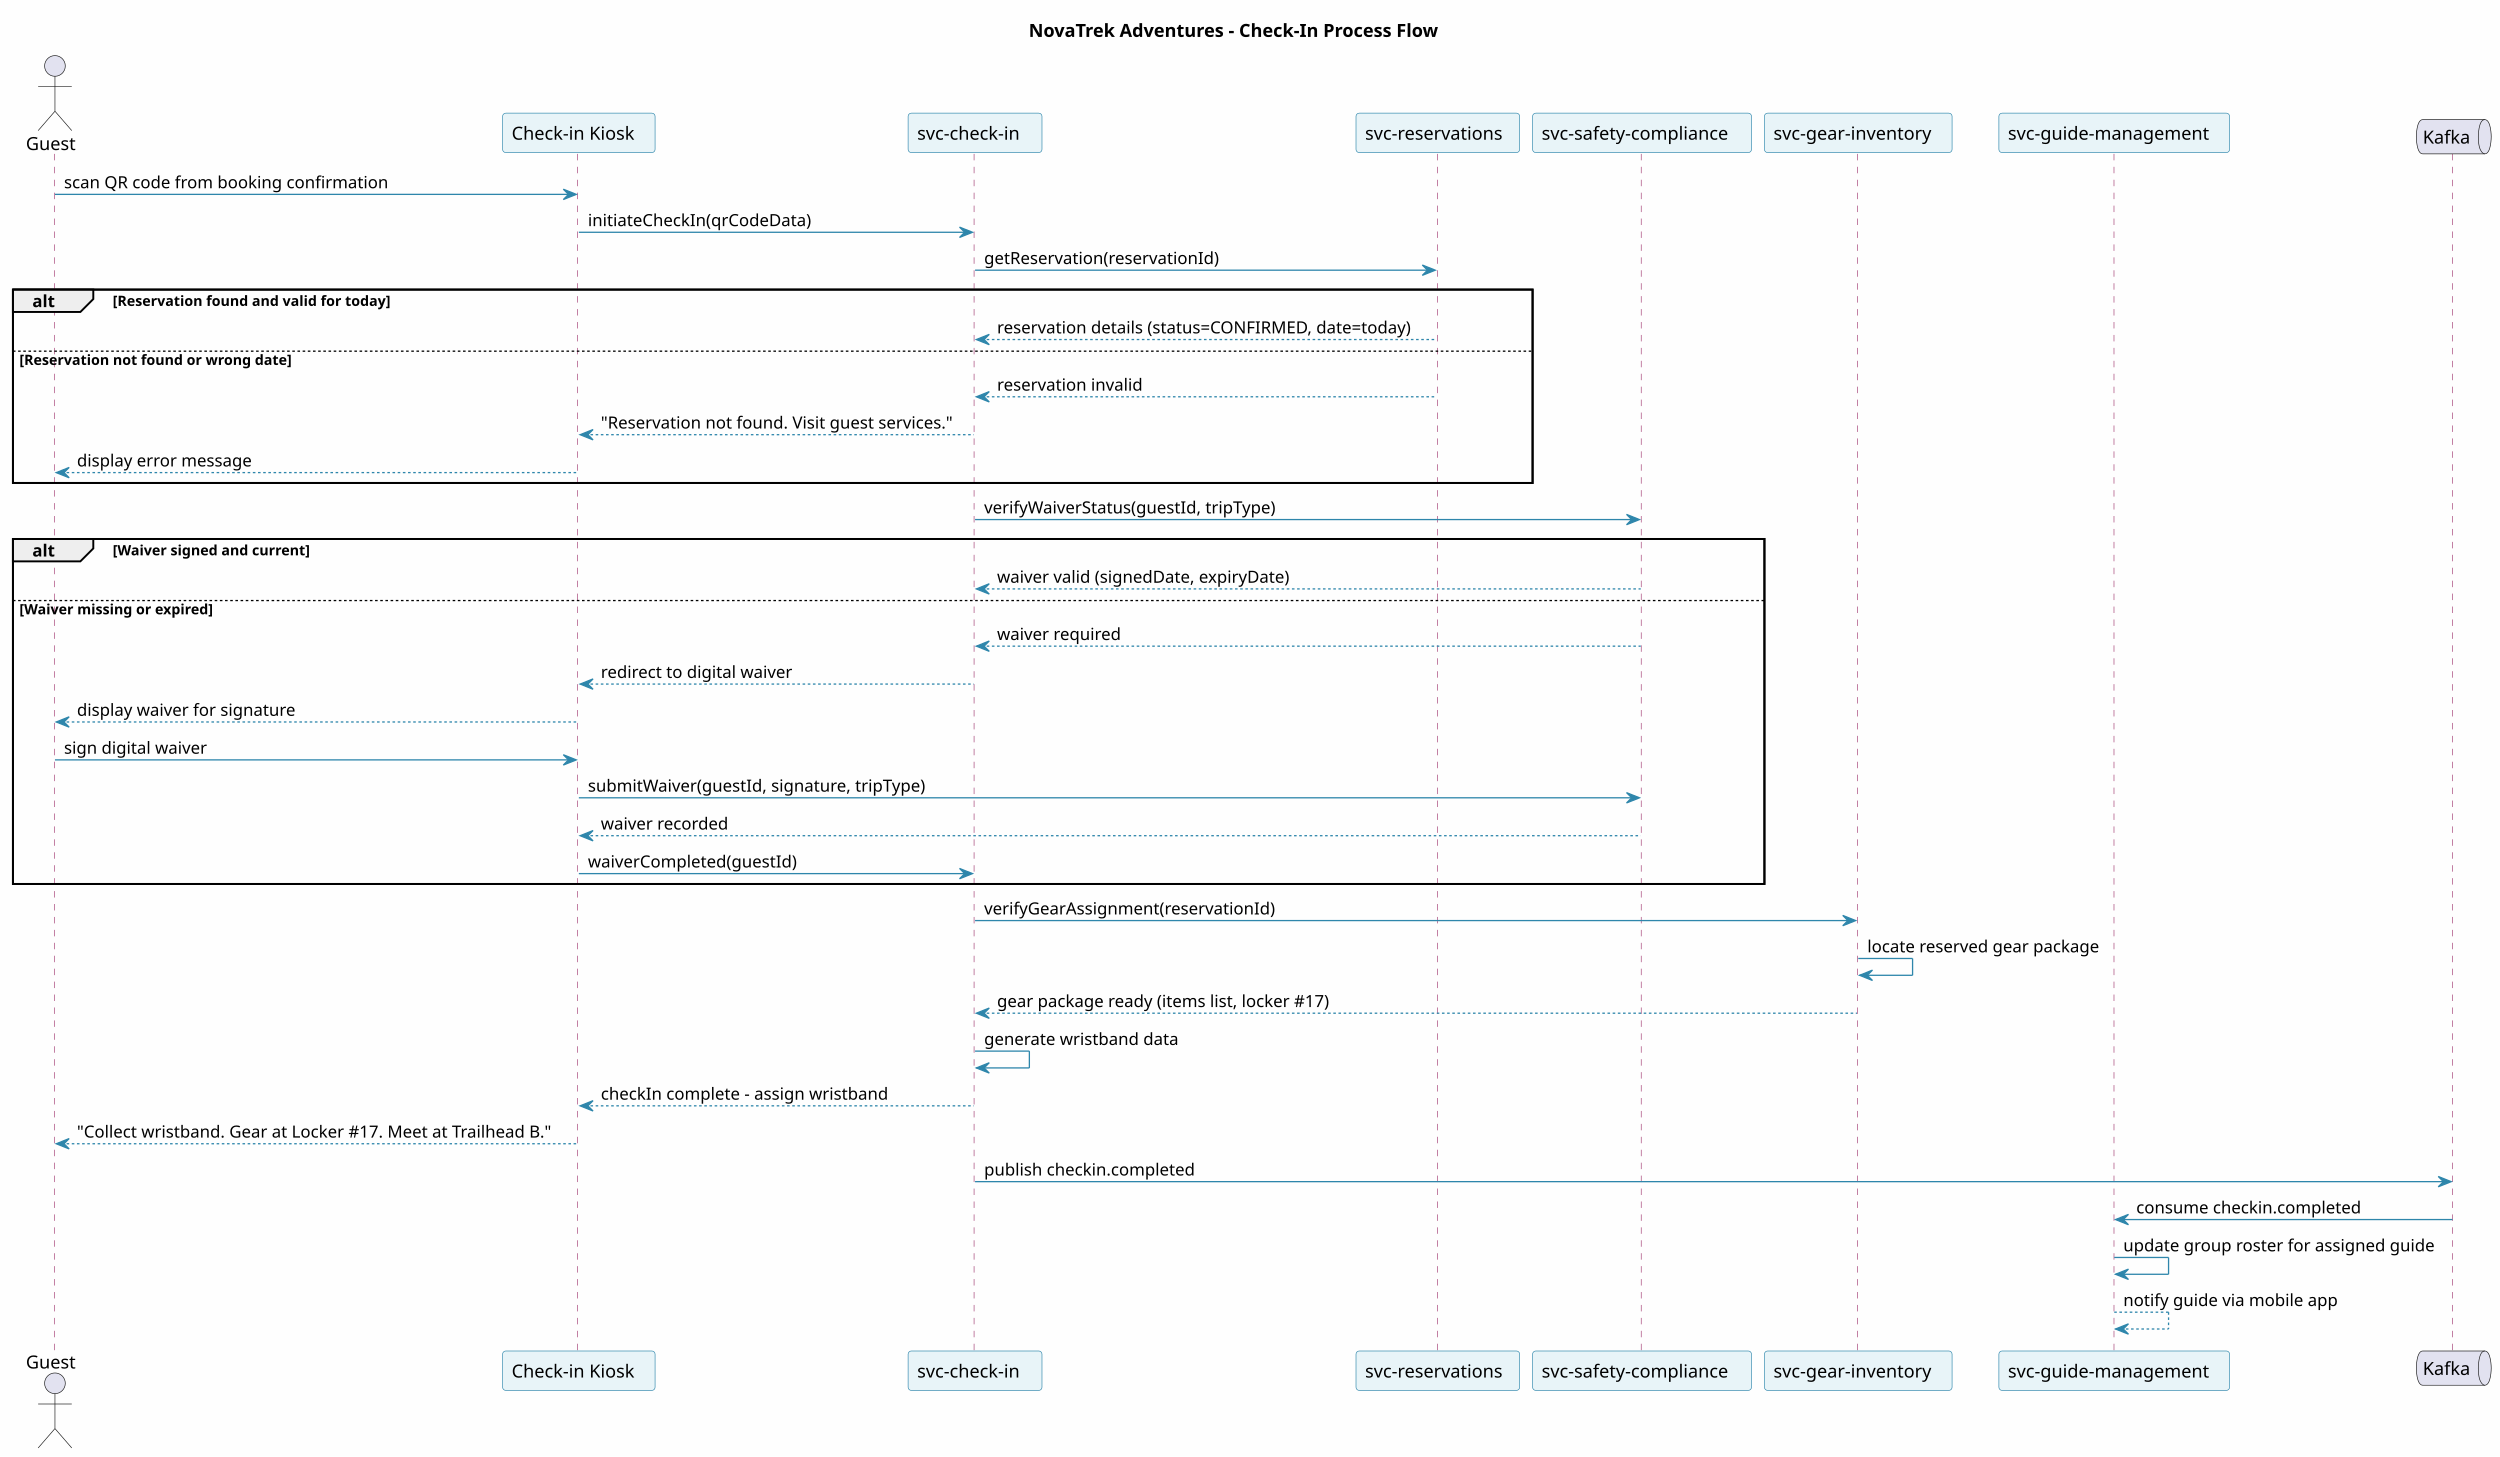
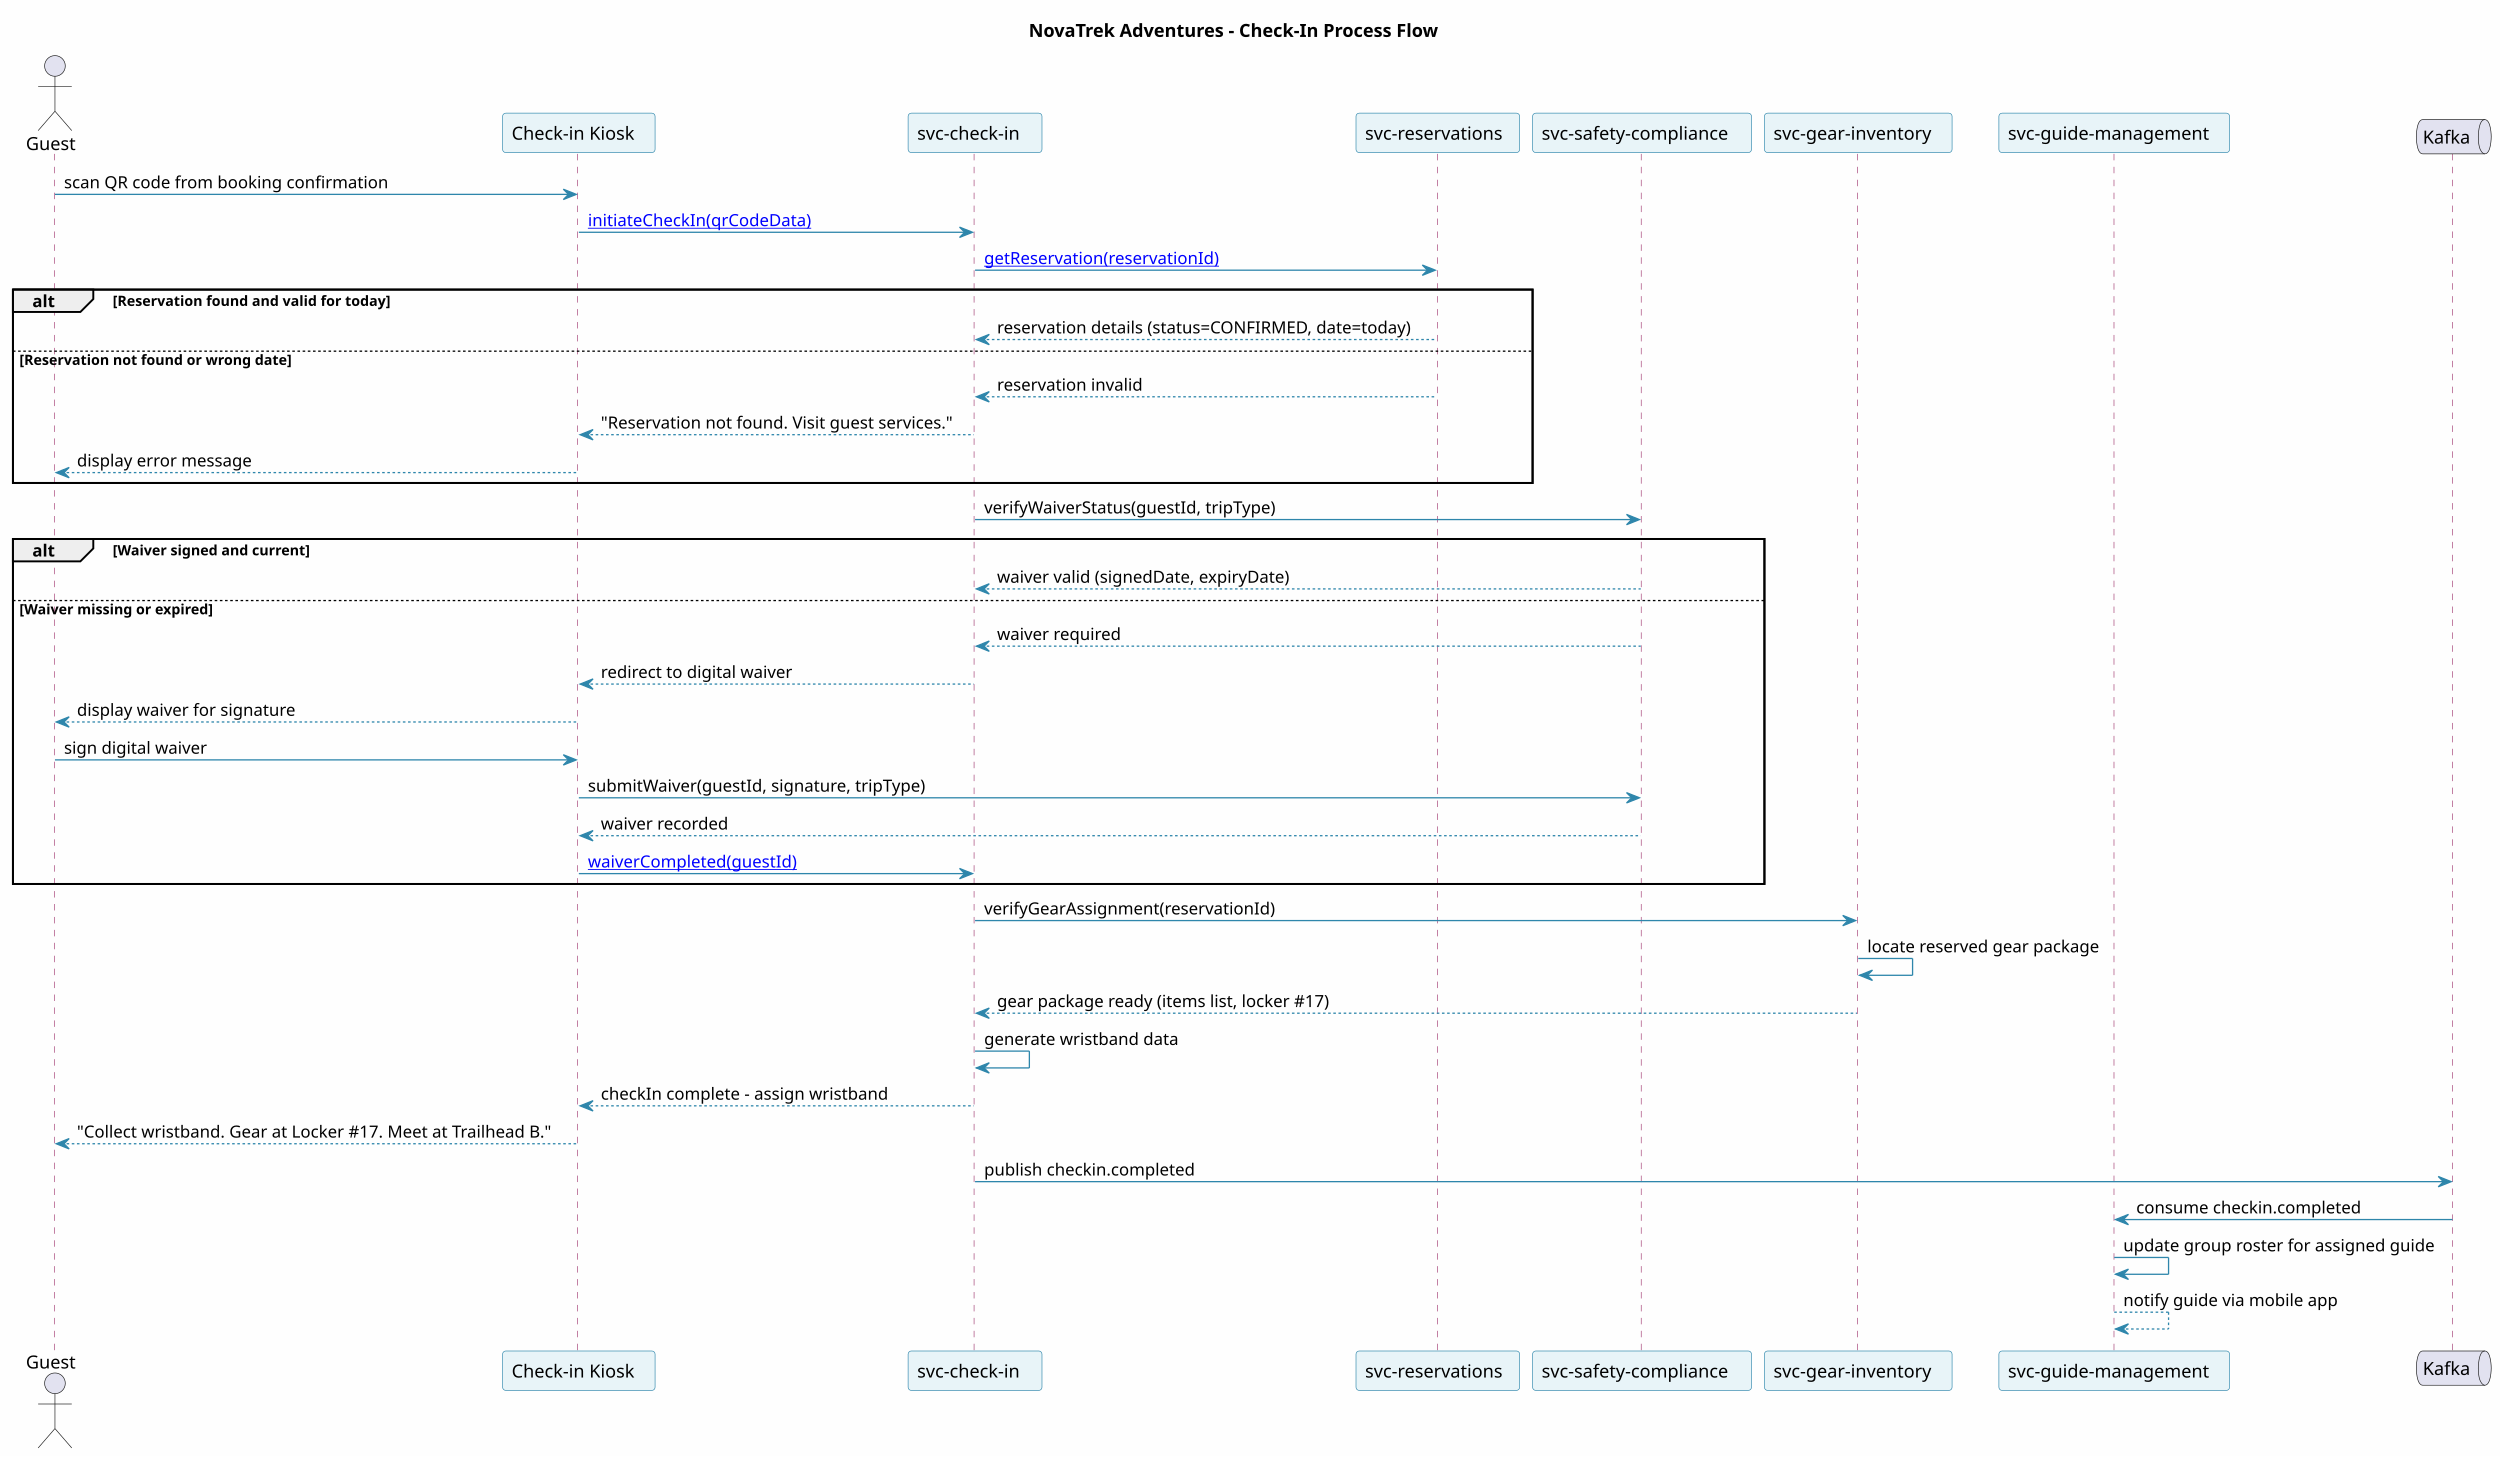
- <svg xmlns="http://www.w3.org/2000/svg" contentStyleType="text/css" data-diagram-type="SEQUENCE" height="1126px" preserveAspectRatio="none" style="width:1933px;height:1126px;background:#FEFEFE;" version="1.1" viewBox="0 0 1933 1126" width="1933px" zoomAndPan="magnify">
+ <svg xmlns="http://www.w3.org/2000/svg" xmlns:xlink="http://www.w3.org/1999/xlink" contentStyleType="text/css" data-diagram-type="SEQUENCE" height="1126px" preserveAspectRatio="none" style="width:1933px;height:1126px;background:#FEFEFE;" version="1.1" viewBox="0 0 1933 1126" width="1933px" zoomAndPan="magnify">
  <defs />
  <g>
    <rect fill="#FEFEFE" height="1126" style="stroke:none;stroke-width:1;" width="1933" x="0" y="0" />
    <text fill="#000000" font-family="Segoe UI" font-size="14" font-weight="bold" lengthAdjust="spacing" textLength="339.425" x="795.398" y="28.535">NovaTrek Adventures - Check-In Process Flow</text>
    <rect fill="none" height="149.508" style="stroke:#000000;stroke-width:1.5;" width="1174.998" x="10" y="223.908" />
    <rect fill="none" height="266.75" style="stroke:#000000;stroke-width:1.5;" width="1354.256" x="10" y="416.727" />
    <g>
      <rect fill="#000000" fill-opacity="0" height="926.606" width="8" x="38.489" y="118.977" />
      <line style="stroke:#A23B72;stroke-width:0.5;stroke-dasharray:5,5;" x1="42" x2="42" y1="118.977" y2="1045.582" />
    </g>
    <g>
      <rect fill="#000000" fill-opacity="0" height="926.606" width="8" x="443.558" y="118.977" />
      <line style="stroke:#A23B72;stroke-width:0.5;stroke-dasharray:5,5;" x1="446.608" x2="446.608" y1="118.977" y2="1045.582" />
    </g>
    <g>
      <rect fill="#000000" fill-opacity="0" height="926.606" width="8" x="749.908" y="118.977" />
      <line style="stroke:#A23B72;stroke-width:0.5;stroke-dasharray:5,5;" x1="753.157" x2="753.157" y1="118.977" y2="1045.582" />
    </g>
    <g>
      <rect fill="#000000" fill-opacity="0" height="926.606" width="8" x="1107.731" y="118.977" />
      <line style="stroke:#A23B72;stroke-width:0.5;stroke-dasharray:5,5;" x1="1111.465" x2="1111.465" y1="118.977" y2="1045.582" />
    </g>
    <g>
      <rect fill="#000000" fill-opacity="0" height="926.606" width="8" x="1265.627" y="118.977" />
      <line style="stroke:#A23B72;stroke-width:0.5;stroke-dasharray:5,5;" x1="1268.998" x2="1268.998" y1="118.977" y2="1045.582" />
    </g>
    <g>
      <rect fill="#000000" fill-opacity="0" height="926.606" width="8" x="1432.802" y="118.977" />
      <line style="stroke:#A23B72;stroke-width:0.5;stroke-dasharray:5,5;" x1="1436.256" x2="1436.256" y1="118.977" y2="1045.582" />
    </g>
    <g>
      <rect fill="#000000" fill-opacity="0" height="926.606" width="8" x="1630.726" y="118.977" />
      <line style="stroke:#A23B72;stroke-width:0.5;stroke-dasharray:5,5;" x1="1634.537" x2="1634.537" y1="118.977" y2="1045.582" />
    </g>
    <g>
      <rect fill="#000000" fill-opacity="0" height="926.606" width="8" x="1893.255" y="118.977" />
      <line style="stroke:#A23B72;stroke-width:0.5;stroke-dasharray:5,5;" x1="1896.289" x2="1896.289" y1="118.977" y2="1045.582" />
    </g>
    <g class="participant participant-head" data-participant="guest">
      <text fill="#000000" font-family="Segoe UI" font-size="14" lengthAdjust="spacing" textLength="38.978" x="20" y="116.023">Guest</text>
      <ellipse cx="42.489" cy="50.988" fill="#E2E2F0" rx="8" ry="8" style="stroke:#181818;stroke-width:0.5;" />
      <path d="M42.489,58.988 L42.489,85.988 M29.489,66.988 L55.489,66.988 M42.489,85.988 L29.489,100.988 M42.489,85.988 L55.489,100.988" fill="none" style="stroke:#181818;stroke-width:0.5;" />
    </g>
    <g class="participant participant-tail" data-participant="guest">
      <text fill="#000000" font-family="Segoe UI" font-size="14" lengthAdjust="spacing" textLength="38.978" x="20" y="1058.117">Guest</text>
      <ellipse cx="42.489" cy="1069.57" fill="#E2E2F0" rx="8" ry="8" style="stroke:#181818;stroke-width:0.5;" />
      <path d="M42.489,1077.57 L42.489,1104.57 M29.489,1085.57 L55.489,1085.57 M42.489,1104.57 L29.489,1119.57 M42.489,1104.57 L55.489,1119.57" fill="none" style="stroke:#181818;stroke-width:0.5;" />
    </g>
    <g class="participant participant-head" data-participant="kiosk">
      <rect fill="#E8F4F8" height="30.488" rx="2.5" ry="2.5" style="stroke:#2E86AB;stroke-width:0.5;" width="117.899" x="388.608" y="87.488" />
      <text fill="#000000" font-family="Segoe UI" font-size="14" lengthAdjust="spacing" textLength="103.899" x="395.608" y="108.023">Check-in Kiosk</text>
    </g>
    <g class="participant participant-tail" data-participant="kiosk">
      <rect fill="#E8F4F8" height="30.488" rx="2.5" ry="2.5" style="stroke:#2E86AB;stroke-width:0.5;" width="117.899" x="388.608" y="1044.582" />
      <text fill="#000000" font-family="Segoe UI" font-size="14" lengthAdjust="spacing" textLength="103.899" x="395.608" y="1065.117">Check-in Kiosk</text>
    </g>
    <g class="participant participant-head" data-participant="checkin">
-       <rect fill="#E8F4F8" height="30.488" rx="2.5" ry="2.5" style="stroke:#2E86AB;stroke-width:0.5;" width="103.503" x="702.157" y="87.488" />
-       <text fill="#000000" font-family="Segoe UI" font-size="14" lengthAdjust="spacing" textLength="89.503" x="709.157" y="108.023">svc-check-in</text>
+       <a href="/services/svc-check-in/" target="_top" title="/services/svc-check-in/" xlink:actuate="onRequest" xlink:href="/services/svc-check-in/" xlink:show="new" xlink:title="/services/svc-check-in/" xlink:type="simple">
+         <rect fill="#E8F4F8" height="30.488" rx="2.5" ry="2.5" style="stroke:#2E86AB;stroke-width:0.5;" width="103.503" x="702.157" y="87.488" />
+         <text fill="#000000" font-family="Segoe UI" font-size="14" lengthAdjust="spacing" textLength="89.503" x="709.157" y="108.023">svc-check-in</text>
+       </a>
    </g>
    <g class="participant participant-tail" data-participant="checkin">
-       <rect fill="#E8F4F8" height="30.488" rx="2.5" ry="2.5" style="stroke:#2E86AB;stroke-width:0.5;" width="103.503" x="702.157" y="1044.582" />
-       <text fill="#000000" font-family="Segoe UI" font-size="14" lengthAdjust="spacing" textLength="89.503" x="709.157" y="1065.117">svc-check-in</text>
+       <a href="/services/svc-check-in/" target="_top" title="/services/svc-check-in/" xlink:actuate="onRequest" xlink:href="/services/svc-check-in/" xlink:show="new" xlink:title="/services/svc-check-in/" xlink:type="simple">
+         <rect fill="#E8F4F8" height="30.488" rx="2.5" ry="2.5" style="stroke:#2E86AB;stroke-width:0.5;" width="103.503" x="702.157" y="1044.582" />
+         <text fill="#000000" font-family="Segoe UI" font-size="14" lengthAdjust="spacing" textLength="89.503" x="709.157" y="1065.117">svc-check-in</text>
+       </a>
    </g>
    <g class="participant participant-head" data-participant="reservations">
-       <rect fill="#E8F4F8" height="30.488" rx="2.5" ry="2.5" style="stroke:#2E86AB;stroke-width:0.5;" width="126.533" x="1048.465" y="87.488" />
-       <text fill="#000000" font-family="Segoe UI" font-size="14" lengthAdjust="spacing" textLength="112.533" x="1055.465" y="108.023">svc-reservations</text>
+       <a href="/services/svc-reservations/" target="_top" title="/services/svc-reservations/" xlink:actuate="onRequest" xlink:href="/services/svc-reservations/" xlink:show="new" xlink:title="/services/svc-reservations/" xlink:type="simple">
+         <rect fill="#E8F4F8" height="30.488" rx="2.5" ry="2.5" style="stroke:#2E86AB;stroke-width:0.5;" width="126.533" x="1048.465" y="87.488" />
+         <text fill="#000000" font-family="Segoe UI" font-size="14" lengthAdjust="spacing" textLength="112.533" x="1055.465" y="108.023">svc-reservations</text>
+       </a>
    </g>
    <g class="participant participant-tail" data-participant="reservations">
-       <rect fill="#E8F4F8" height="30.488" rx="2.5" ry="2.5" style="stroke:#2E86AB;stroke-width:0.5;" width="126.533" x="1048.465" y="1044.582" />
-       <text fill="#000000" font-family="Segoe UI" font-size="14" lengthAdjust="spacing" textLength="112.533" x="1055.465" y="1065.117">svc-reservations</text>
+       <a href="/services/svc-reservations/" target="_top" title="/services/svc-reservations/" xlink:actuate="onRequest" xlink:href="/services/svc-reservations/" xlink:show="new" xlink:title="/services/svc-reservations/" xlink:type="simple">
+         <rect fill="#E8F4F8" height="30.488" rx="2.5" ry="2.5" style="stroke:#2E86AB;stroke-width:0.5;" width="126.533" x="1048.465" y="1044.582" />
+         <text fill="#000000" font-family="Segoe UI" font-size="14" lengthAdjust="spacing" textLength="112.533" x="1055.465" y="1065.117">svc-reservations</text>
+       </a>
    </g>
    <g class="participant participant-head" data-participant="safety">
      <rect fill="#E8F4F8" height="30.488" rx="2.5" ry="2.5" style="stroke:#2E86AB;stroke-width:0.5;" width="169.258" x="1184.998" y="87.488" />
      <text fill="#000000" font-family="Segoe UI" font-size="14" lengthAdjust="spacing" textLength="155.258" x="1191.998" y="108.023">svc-safety-compliance</text>
    </g>
    <g class="participant participant-tail" data-participant="safety">
      <rect fill="#E8F4F8" height="30.488" rx="2.5" ry="2.5" style="stroke:#2E86AB;stroke-width:0.5;" width="169.258" x="1184.998" y="1044.582" />
      <text fill="#000000" font-family="Segoe UI" font-size="14" lengthAdjust="spacing" textLength="155.258" x="1191.998" y="1065.117">svc-safety-compliance</text>
    </g>
    <g class="participant participant-head" data-participant="gear">
      <rect fill="#E8F4F8" height="30.488" rx="2.5" ry="2.5" style="stroke:#2E86AB;stroke-width:0.5;" width="145.093" x="1364.256" y="87.488" />
      <text fill="#000000" font-family="Segoe UI" font-size="14" lengthAdjust="spacing" textLength="131.093" x="1371.256" y="108.023">svc-gear-inventory</text>
    </g>
    <g class="participant participant-tail" data-participant="gear">
      <rect fill="#E8F4F8" height="30.488" rx="2.5" ry="2.5" style="stroke:#2E86AB;stroke-width:0.5;" width="145.093" x="1364.256" y="1044.582" />
      <text fill="#000000" font-family="Segoe UI" font-size="14" lengthAdjust="spacing" textLength="131.093" x="1371.256" y="1065.117">svc-gear-inventory</text>
    </g>
    <g class="participant participant-head" data-participant="guides">
      <rect fill="#E8F4F8" height="30.488" rx="2.5" ry="2.5" style="stroke:#2E86AB;stroke-width:0.5;" width="178.377" x="1545.537" y="87.488" />
      <text fill="#000000" font-family="Segoe UI" font-size="14" lengthAdjust="spacing" textLength="164.377" x="1552.537" y="108.023">svc-guide-management</text>
    </g>
    <g class="participant participant-tail" data-participant="guides">
      <rect fill="#E8F4F8" height="30.488" rx="2.5" ry="2.5" style="stroke:#2E86AB;stroke-width:0.5;" width="178.377" x="1545.537" y="1044.582" />
      <text fill="#000000" font-family="Segoe UI" font-size="14" lengthAdjust="spacing" textLength="164.377" x="1552.537" y="1065.117">svc-guide-management</text>
    </g>
    <g class="participant participant-head" data-participant="kafka">
      <path d="M1873.289,92.488 L1921.222,92.488 C1926.222,92.488 1926.222,105.732 1926.222,105.732 C1926.222,105.732 1926.222,118.977 1921.222,118.977 L1873.289,118.977 C1868.289,118.977 1868.289,105.732 1868.289,105.732 C1868.289,105.732 1868.289,92.488 1873.289,92.488" fill="#E2E2F0" style="stroke:#181818;stroke-width:0.5;" />
      <path d="M1921.222,92.488 C1916.222,92.488 1916.222,105.732 1916.222,105.732 C1916.222,118.977 1921.222,118.977 1921.222,118.977" fill="none" style="stroke:#181818;stroke-width:0.5;" />
      <text fill="#000000" font-family="Segoe UI" font-size="14" lengthAdjust="spacing" textLength="37.933" x="1873.289" y="111.023">Kafka</text>
    </g>
    <g class="participant participant-tail" data-participant="kafka">
      <path d="M1873.289,1044.582 L1921.222,1044.582 C1926.222,1044.582 1926.222,1057.826 1926.222,1057.826 C1926.222,1057.826 1926.222,1071.07 1921.222,1071.07 L1873.289,1071.07 C1868.289,1071.07 1868.289,1057.826 1868.289,1057.826 C1868.289,1057.826 1868.289,1044.582 1873.289,1044.582" fill="#E2E2F0" style="stroke:#181818;stroke-width:0.5;" />
      <path d="M1921.222,1044.582 C1916.222,1044.582 1916.222,1057.826 1916.222,1057.826 C1916.222,1071.07 1921.222,1071.07 1921.222,1071.07" fill="none" style="stroke:#181818;stroke-width:0.5;" />
      <text fill="#000000" font-family="Segoe UI" font-size="14" lengthAdjust="spacing" textLength="37.933" x="1873.289" y="1063.117">Kafka</text>
    </g>
    <g class="message" data-participant-1="guest" data-participant-2="kiosk">
      <polygon fill="#2E86AB" points="435.558,146.287,445.558,150.287,435.558,154.287,439.558,150.287" style="stroke:#2E86AB;stroke-width:1;" />
      <line style="stroke:#2E86AB;stroke-width:1;" x1="42.489" x2="441.558" y1="150.287" y2="150.287" />
      <text fill="#000000" font-family="Segoe UI" font-size="13" lengthAdjust="spacing" textLength="259.949" x="49.489" y="145.545">scan QR code from booking confirmation</text>
    </g>
    <g class="message" data-participant-1="kiosk" data-participant-2="checkin">
      <polygon fill="#2E86AB" points="741.908,175.598,751.908,179.598,741.908,183.598,745.908,179.598" style="stroke:#2E86AB;stroke-width:1;" />
      <line style="stroke:#2E86AB;stroke-width:1;" x1="447.558" x2="747.908" y1="179.598" y2="179.598" />
-       <text fill="#000000" font-family="Segoe UI" font-size="13" lengthAdjust="spacing" textLength="177.182" x="454.558" y="174.856">initiateCheckIn(qrCodeData)</text>
+       <a href="/services/svc-check-in/" target="_top" title="/services/svc-check-in/" xlink:actuate="onRequest" xlink:href="/services/svc-check-in/" xlink:show="new" xlink:title="/services/svc-check-in/" xlink:type="simple">
+         <text fill="#0000FF" font-family="Segoe UI" font-size="13" lengthAdjust="spacing" text-decoration="underline" textLength="177.182" x="454.558" y="174.856">initiateCheckIn(qrCodeData)</text>
+       </a>
    </g>
    <g class="message" data-participant-1="checkin" data-participant-2="reservations">
      <polygon fill="#2E86AB" points="1099.731,204.908,1109.731,208.908,1099.731,212.908,1103.731,208.908" style="stroke:#2E86AB;stroke-width:1;" />
      <line style="stroke:#2E86AB;stroke-width:1;" x1="753.908" x2="1105.731" y1="208.908" y2="208.908" />
-       <text fill="#000000" font-family="Segoe UI" font-size="13" lengthAdjust="spacing" textLength="184.158" x="760.908" y="204.166">getReservation(reservationId)</text>
+       <a href="/services/svc-reservations/" target="_top" title="/services/svc-reservations/" xlink:actuate="onRequest" xlink:href="/services/svc-reservations/" xlink:show="new" xlink:title="/services/svc-reservations/" xlink:type="simple">
+         <text fill="#0000FF" font-family="Segoe UI" font-size="13" lengthAdjust="spacing" text-decoration="underline" textLength="184.158" x="760.908" y="204.166">getReservation(reservationId)</text>
+       </a>
    </g>
    <path d="M10,223.908 L72.139,223.908 L72.139,231.219 L62.139,241.219 L10,241.219 L10,223.908" fill="#EEEEEE" style="stroke:#000000;stroke-width:1.5;" />
    <rect fill="none" height="149.508" style="stroke:#000000;stroke-width:1.5;" width="1174.998" x="10" y="223.908" />
    <text fill="#000000" font-family="Segoe UI" font-size="13" font-weight="bold" lengthAdjust="spacing" textLength="17.139" x="25" y="237.477">alt</text>
    <text fill="#000000" font-family="Segoe UI" font-size="11" font-weight="bold" lengthAdjust="spacing" textLength="223.233" x="87.139" y="236.543">[Reservation found and valid for today]</text>
    <g class="message" data-participant-1="reservations" data-participant-2="checkin">
      <polygon fill="#2E86AB" points="764.908,258.529,754.908,262.529,764.908,266.529,760.908,262.529" style="stroke:#2E86AB;stroke-width:1;" />
      <line style="stroke:#2E86AB;stroke-width:1;stroke-dasharray:2,2;" x1="758.908" x2="1110.731" y1="262.529" y2="262.529" />
      <text fill="#000000" font-family="Segoe UI" font-size="13" lengthAdjust="spacing" textLength="333.823" x="770.908" y="257.787">reservation details (status=CONFIRMED, date=today)</text>
    </g>
    <line style="stroke:#000000;stroke-width:1;stroke-dasharray:2,2;" x1="10" x2="1184.998" y1="271.529" y2="271.529" />
    <text fill="#000000" font-family="Segoe UI" font-size="11" font-weight="bold" lengthAdjust="spacing" textLength="217.97" x="15" y="282.164">[Reservation not found or wrong date]</text>
    <g class="message" data-participant-1="reservations" data-participant-2="checkin">
      <polygon fill="#2E86AB" points="764.908,302.795,754.908,306.795,764.908,310.795,760.908,306.795" style="stroke:#2E86AB;stroke-width:1;" />
      <line style="stroke:#2E86AB;stroke-width:1;stroke-dasharray:2,2;" x1="758.908" x2="1110.731" y1="306.795" y2="306.795" />
      <text fill="#000000" font-family="Segoe UI" font-size="13" lengthAdjust="spacing" textLength="115.876" x="770.908" y="302.053">reservation invalid</text>
    </g>
    <g class="message" data-participant-1="checkin" data-participant-2="kiosk">
      <polygon fill="#2E86AB" points="458.558,332.106,448.558,336.106,458.558,340.106,454.558,336.106" style="stroke:#2E86AB;stroke-width:1;" />
      <line style="stroke:#2E86AB;stroke-width:1;stroke-dasharray:2,2;" x1="452.558" x2="752.908" y1="336.106" y2="336.106" />
      <text fill="#000000" font-family="Segoe UI" font-size="13" lengthAdjust="spacing" textLength="282.35" x="464.558" y="331.363">"Reservation not found. Visit guest services."</text>
    </g>
    <g class="message" data-participant-1="kiosk" data-participant-2="guest">
      <polygon fill="#2E86AB" points="53.489,361.416,43.489,365.416,53.489,369.416,49.489,365.416" style="stroke:#2E86AB;stroke-width:1;" />
      <line style="stroke:#2E86AB;stroke-width:1;stroke-dasharray:2,2;" x1="47.489" x2="446.558" y1="365.416" y2="365.416" />
      <text fill="#000000" font-family="Segoe UI" font-size="13" lengthAdjust="spacing" textLength="139.052" x="59.489" y="360.674">display error message</text>
    </g>
    <g class="message" data-participant-1="checkin" data-participant-2="safety">
      <polygon fill="#2E86AB" points="1257.627,397.727,1267.627,401.727,1257.627,405.727,1261.627,401.727" style="stroke:#2E86AB;stroke-width:1;" />
      <line style="stroke:#2E86AB;stroke-width:1;" x1="753.908" x2="1263.627" y1="401.727" y2="401.727" />
      <text fill="#000000" font-family="Segoe UI" font-size="13" lengthAdjust="spacing" textLength="230.642" x="760.908" y="396.984">verifyWaiverStatus(guestId, tripType)</text>
    </g>
    <path d="M10,416.727 L72.139,416.727 L72.139,424.037 L62.139,434.037 L10,434.037 L10,416.727" fill="#EEEEEE" style="stroke:#000000;stroke-width:1.5;" />
    <rect fill="none" height="266.75" style="stroke:#000000;stroke-width:1.5;" width="1354.256" x="10" y="416.727" />
    <text fill="#000000" font-family="Segoe UI" font-size="13" font-weight="bold" lengthAdjust="spacing" textLength="17.139" x="25" y="430.295">alt</text>
    <text fill="#000000" font-family="Segoe UI" font-size="11" font-weight="bold" lengthAdjust="spacing" textLength="157.185" x="87.139" y="429.361">[Waiver signed and current]</text>
    <g class="message" data-participant-1="safety" data-participant-2="checkin">
      <polygon fill="#2E86AB" points="764.908,451.348,754.908,455.348,764.908,459.348,760.908,455.348" style="stroke:#2E86AB;stroke-width:1;" />
      <line style="stroke:#2E86AB;stroke-width:1;stroke-dasharray:2,2;" x1="758.908" x2="1268.627" y1="455.348" y2="455.348" />
      <text fill="#000000" font-family="Segoe UI" font-size="13" lengthAdjust="spacing" textLength="234.051" x="770.908" y="450.606">waiver valid (signedDate, expiryDate)</text>
    </g>
    <line style="stroke:#000000;stroke-width:1;stroke-dasharray:2,2;" x1="10" x2="1364.256" y1="464.348" y2="464.348" />
    <text fill="#000000" font-family="Segoe UI" font-size="11" font-weight="bold" lengthAdjust="spacing" textLength="156.299" x="15" y="474.982">[Waiver missing or expired]</text>
    <g class="message" data-participant-1="safety" data-participant-2="checkin">
      <polygon fill="#2E86AB" points="764.908,495.613,754.908,499.613,764.908,503.613,760.908,499.613" style="stroke:#2E86AB;stroke-width:1;" />
      <line style="stroke:#2E86AB;stroke-width:1;stroke-dasharray:2,2;" x1="758.908" x2="1268.627" y1="499.613" y2="499.613" />
      <text fill="#000000" font-family="Segoe UI" font-size="13" lengthAdjust="spacing" textLength="97.671" x="770.908" y="494.871">waiver required</text>
    </g>
    <g class="message" data-participant-1="checkin" data-participant-2="kiosk">
      <polygon fill="#2E86AB" points="458.558,524.924,448.558,528.924,458.558,532.924,454.558,528.924" style="stroke:#2E86AB;stroke-width:1;" />
      <line style="stroke:#2E86AB;stroke-width:1;stroke-dasharray:2,2;" x1="452.558" x2="752.908" y1="528.924" y2="528.924" />
      <text fill="#000000" font-family="Segoe UI" font-size="13" lengthAdjust="spacing" textLength="153.62" x="464.558" y="524.182">redirect to digital waiver</text>
    </g>
    <g class="message" data-participant-1="kiosk" data-participant-2="guest">
      <polygon fill="#2E86AB" points="53.489,554.234,43.489,558.234,53.489,562.234,49.489,558.234" style="stroke:#2E86AB;stroke-width:1;" />
      <line style="stroke:#2E86AB;stroke-width:1;stroke-dasharray:2,2;" x1="47.489" x2="446.558" y1="558.234" y2="558.234" />
      <text fill="#000000" font-family="Segoe UI" font-size="13" lengthAdjust="spacing" textLength="174.376" x="59.489" y="553.492">display waiver for signature</text>
    </g>
    <g class="message" data-participant-1="guest" data-participant-2="kiosk">
      <polygon fill="#2E86AB" points="435.558,583.545,445.558,587.545,435.558,591.545,439.558,587.545" style="stroke:#2E86AB;stroke-width:1;" />
      <line style="stroke:#2E86AB;stroke-width:1;" x1="42.489" x2="441.558" y1="587.545" y2="587.545" />
      <text fill="#000000" font-family="Segoe UI" font-size="13" lengthAdjust="spacing" textLength="114.632" x="49.489" y="582.803">sign digital waiver</text>
    </g>
    <g class="message" data-participant-1="kiosk" data-participant-2="safety">
      <polygon fill="#2E86AB" points="1257.627,612.856,1267.627,616.856,1257.627,620.856,1261.627,616.856" style="stroke:#2E86AB;stroke-width:1;" />
      <line style="stroke:#2E86AB;stroke-width:1;" x1="447.558" x2="1263.627" y1="616.856" y2="616.856" />
      <text fill="#000000" font-family="Segoe UI" font-size="13" lengthAdjust="spacing" textLength="268.512" x="454.558" y="612.113">submitWaiver(guestId, signature, tripType)</text>
    </g>
    <g class="message" data-participant-1="safety" data-participant-2="kiosk">
      <polygon fill="#2E86AB" points="458.558,642.166,448.558,646.166,458.558,650.166,454.558,646.166" style="stroke:#2E86AB;stroke-width:1;" />
      <line style="stroke:#2E86AB;stroke-width:1;stroke-dasharray:2,2;" x1="452.558" x2="1268.627" y1="646.166" y2="646.166" />
      <text fill="#000000" font-family="Segoe UI" font-size="13" lengthAdjust="spacing" textLength="100.49" x="464.558" y="641.424">waiver recorded</text>
    </g>
    <g class="message" data-participant-1="kiosk" data-participant-2="checkin">
      <polygon fill="#2E86AB" points="741.908,671.477,751.908,675.477,741.908,679.477,745.908,675.477" style="stroke:#2E86AB;stroke-width:1;" />
      <line style="stroke:#2E86AB;stroke-width:1;" x1="447.558" x2="747.908" y1="675.477" y2="675.477" />
-       <text fill="#000000" font-family="Segoe UI" font-size="13" lengthAdjust="spacing" textLength="164.119" x="454.558" y="670.734">waiverCompleted(guestId)</text>
+       <a href="/services/svc-check-in/" target="_top" title="/services/svc-check-in/" xlink:actuate="onRequest" xlink:href="/services/svc-check-in/" xlink:show="new" xlink:title="/services/svc-check-in/" xlink:type="simple">
+         <text fill="#0000FF" font-family="Segoe UI" font-size="13" lengthAdjust="spacing" text-decoration="underline" textLength="164.119" x="454.558" y="670.734">waiverCompleted(guestId)</text>
+       </a>
    </g>
    <g class="message" data-participant-1="checkin" data-participant-2="gear">
      <polygon fill="#2E86AB" points="1424.802,707.787,1434.802,711.787,1424.802,715.787,1428.802,711.787" style="stroke:#2E86AB;stroke-width:1;" />
      <line style="stroke:#2E86AB;stroke-width:1;" x1="753.908" x2="1430.802" y1="711.787" y2="711.787" />
      <text fill="#000000" font-family="Segoe UI" font-size="13" lengthAdjust="spacing" textLength="228.935" x="760.908" y="707.045">verifyGearAssignment(reservationId)</text>
    </g>
    <g class="message" data-participant-1="gear" data-participant-2="gear">
      <line style="stroke:#2E86AB;stroke-width:1;" x1="1436.802" x2="1478.802" y1="741.098" y2="741.098" />
      <line style="stroke:#2E86AB;stroke-width:1;" x1="1478.802" x2="1478.802" y1="741.098" y2="754.098" />
      <line style="stroke:#2E86AB;stroke-width:1;" x1="1437.802" x2="1478.802" y1="754.098" y2="754.098" />
      <polygon fill="#2E86AB" points="1447.802,750.098,1437.802,754.098,1447.802,758.098,1443.802,754.098" style="stroke:#2E86AB;stroke-width:1;" />
      <text fill="#000000" font-family="Segoe UI" font-size="13" lengthAdjust="spacing" textLength="183.923" x="1443.802" y="736.356">locate reserved gear package</text>
    </g>
    <g class="message" data-participant-1="gear" data-participant-2="checkin">
      <polygon fill="#2E86AB" points="764.908,779.408,754.908,783.408,764.908,787.408,760.908,783.408" style="stroke:#2E86AB;stroke-width:1;" />
      <line style="stroke:#2E86AB;stroke-width:1;stroke-dasharray:2,2;" x1="758.908" x2="1435.802" y1="783.408" y2="783.408" />
      <text fill="#000000" font-family="Segoe UI" font-size="13" lengthAdjust="spacing" textLength="268.81" x="770.908" y="778.666">gear package ready (items list, locker #17)</text>
    </g>
    <g class="message" data-participant-1="checkin" data-participant-2="checkin">
      <line style="stroke:#2E86AB;stroke-width:1;" x1="753.908" x2="795.908" y1="812.719" y2="812.719" />
      <line style="stroke:#2E86AB;stroke-width:1;" x1="795.908" x2="795.908" y1="812.719" y2="825.719" />
      <line style="stroke:#2E86AB;stroke-width:1;" x1="754.908" x2="795.908" y1="825.719" y2="825.719" />
      <polygon fill="#2E86AB" points="764.908,821.719,754.908,825.719,764.908,829.719,760.908,825.719" style="stroke:#2E86AB;stroke-width:1;" />
      <text fill="#000000" font-family="Segoe UI" font-size="13" lengthAdjust="spacing" textLength="153.086" x="760.908" y="807.977">generate wristband data</text>
    </g>
    <g class="message" data-participant-1="checkin" data-participant-2="kiosk">
      <polygon fill="#2E86AB" points="458.558,851.029,448.558,855.029,458.558,859.029,454.558,855.029" style="stroke:#2E86AB;stroke-width:1;" />
      <line style="stroke:#2E86AB;stroke-width:1;stroke-dasharray:2,2;" x1="452.558" x2="752.908" y1="855.029" y2="855.029" />
      <text fill="#000000" font-family="Segoe UI" font-size="13" lengthAdjust="spacing" textLength="232.642" x="464.558" y="850.287">checkIn complete - assign wristband</text>
    </g>
    <g class="message" data-participant-1="kiosk" data-participant-2="guest">
      <polygon fill="#2E86AB" points="53.489,880.34,43.489,884.34,53.489,888.34,49.489,884.34" style="stroke:#2E86AB;stroke-width:1;" />
      <line style="stroke:#2E86AB;stroke-width:1;stroke-dasharray:2,2;" x1="47.489" x2="446.558" y1="884.34" y2="884.34" />
      <text fill="#000000" font-family="Segoe UI" font-size="13" lengthAdjust="spacing" textLength="381.069" x="59.489" y="879.598">"Collect wristband. Gear at Locker #17. Meet at Trailhead B."</text>
    </g>
    <g class="message" data-participant-1="checkin" data-participant-2="kafka">
      <polygon fill="#2E86AB" points="1885.255,909.65,1895.255,913.65,1885.255,917.65,1889.255,913.65" style="stroke:#2E86AB;stroke-width:1;" />
      <line style="stroke:#2E86AB;stroke-width:1;" x1="753.908" x2="1891.255" y1="913.65" y2="913.65" />
      <text fill="#000000" font-family="Segoe UI" font-size="13" lengthAdjust="spacing" textLength="169.171" x="760.908" y="908.908">publish checkin.completed</text>
    </g>
    <g class="message" data-participant-1="kafka" data-participant-2="guides">
      <polygon fill="#2E86AB" points="1645.726,938.961,1635.726,942.961,1645.726,946.961,1641.726,942.961" style="stroke:#2E86AB;stroke-width:1;" />
      <line style="stroke:#2E86AB;stroke-width:1;" x1="1639.726" x2="1896.255" y1="942.961" y2="942.961" />
      <text fill="#000000" font-family="Segoe UI" font-size="13" lengthAdjust="spacing" textLength="179.315" x="1651.726" y="938.219">consume checkin.completed</text>
    </g>
    <g class="message" data-participant-1="guides" data-participant-2="guides">
      <line style="stroke:#2E86AB;stroke-width:1;" x1="1634.726" x2="1676.726" y1="972.271" y2="972.271" />
      <line style="stroke:#2E86AB;stroke-width:1;" x1="1676.726" x2="1676.726" y1="972.271" y2="985.271" />
      <line style="stroke:#2E86AB;stroke-width:1;" x1="1635.726" x2="1676.726" y1="985.271" y2="985.271" />
      <polygon fill="#2E86AB" points="1645.726,981.271,1635.726,985.271,1645.726,989.271,1641.726,985.271" style="stroke:#2E86AB;stroke-width:1;" />
      <text fill="#000000" font-family="Segoe UI" font-size="13" lengthAdjust="spacing" textLength="248.53" x="1641.726" y="967.529">update group roster for assigned guide</text>
    </g>
    <g class="message" data-participant-1="guides" data-participant-2="guides">
      <line style="stroke:#2E86AB;stroke-width:1;stroke-dasharray:2,2;" x1="1634.726" x2="1676.726" y1="1014.582" y2="1014.582" />
      <line style="stroke:#2E86AB;stroke-width:1;stroke-dasharray:2,2;" x1="1676.726" x2="1676.726" y1="1014.582" y2="1027.582" />
      <line style="stroke:#2E86AB;stroke-width:1;stroke-dasharray:2,2;" x1="1635.726" x2="1676.726" y1="1027.582" y2="1027.582" />
      <polygon fill="#2E86AB" points="1645.726,1023.582,1635.726,1027.582,1645.726,1031.582,1641.726,1027.582" style="stroke:#2E86AB;stroke-width:1;" />
      <text fill="#000000" font-family="Segoe UI" font-size="13" lengthAdjust="spacing" textLength="172.326" x="1641.726" y="1009.84">notify guide via mobile app</text>
    </g>
  </g>
</svg>
